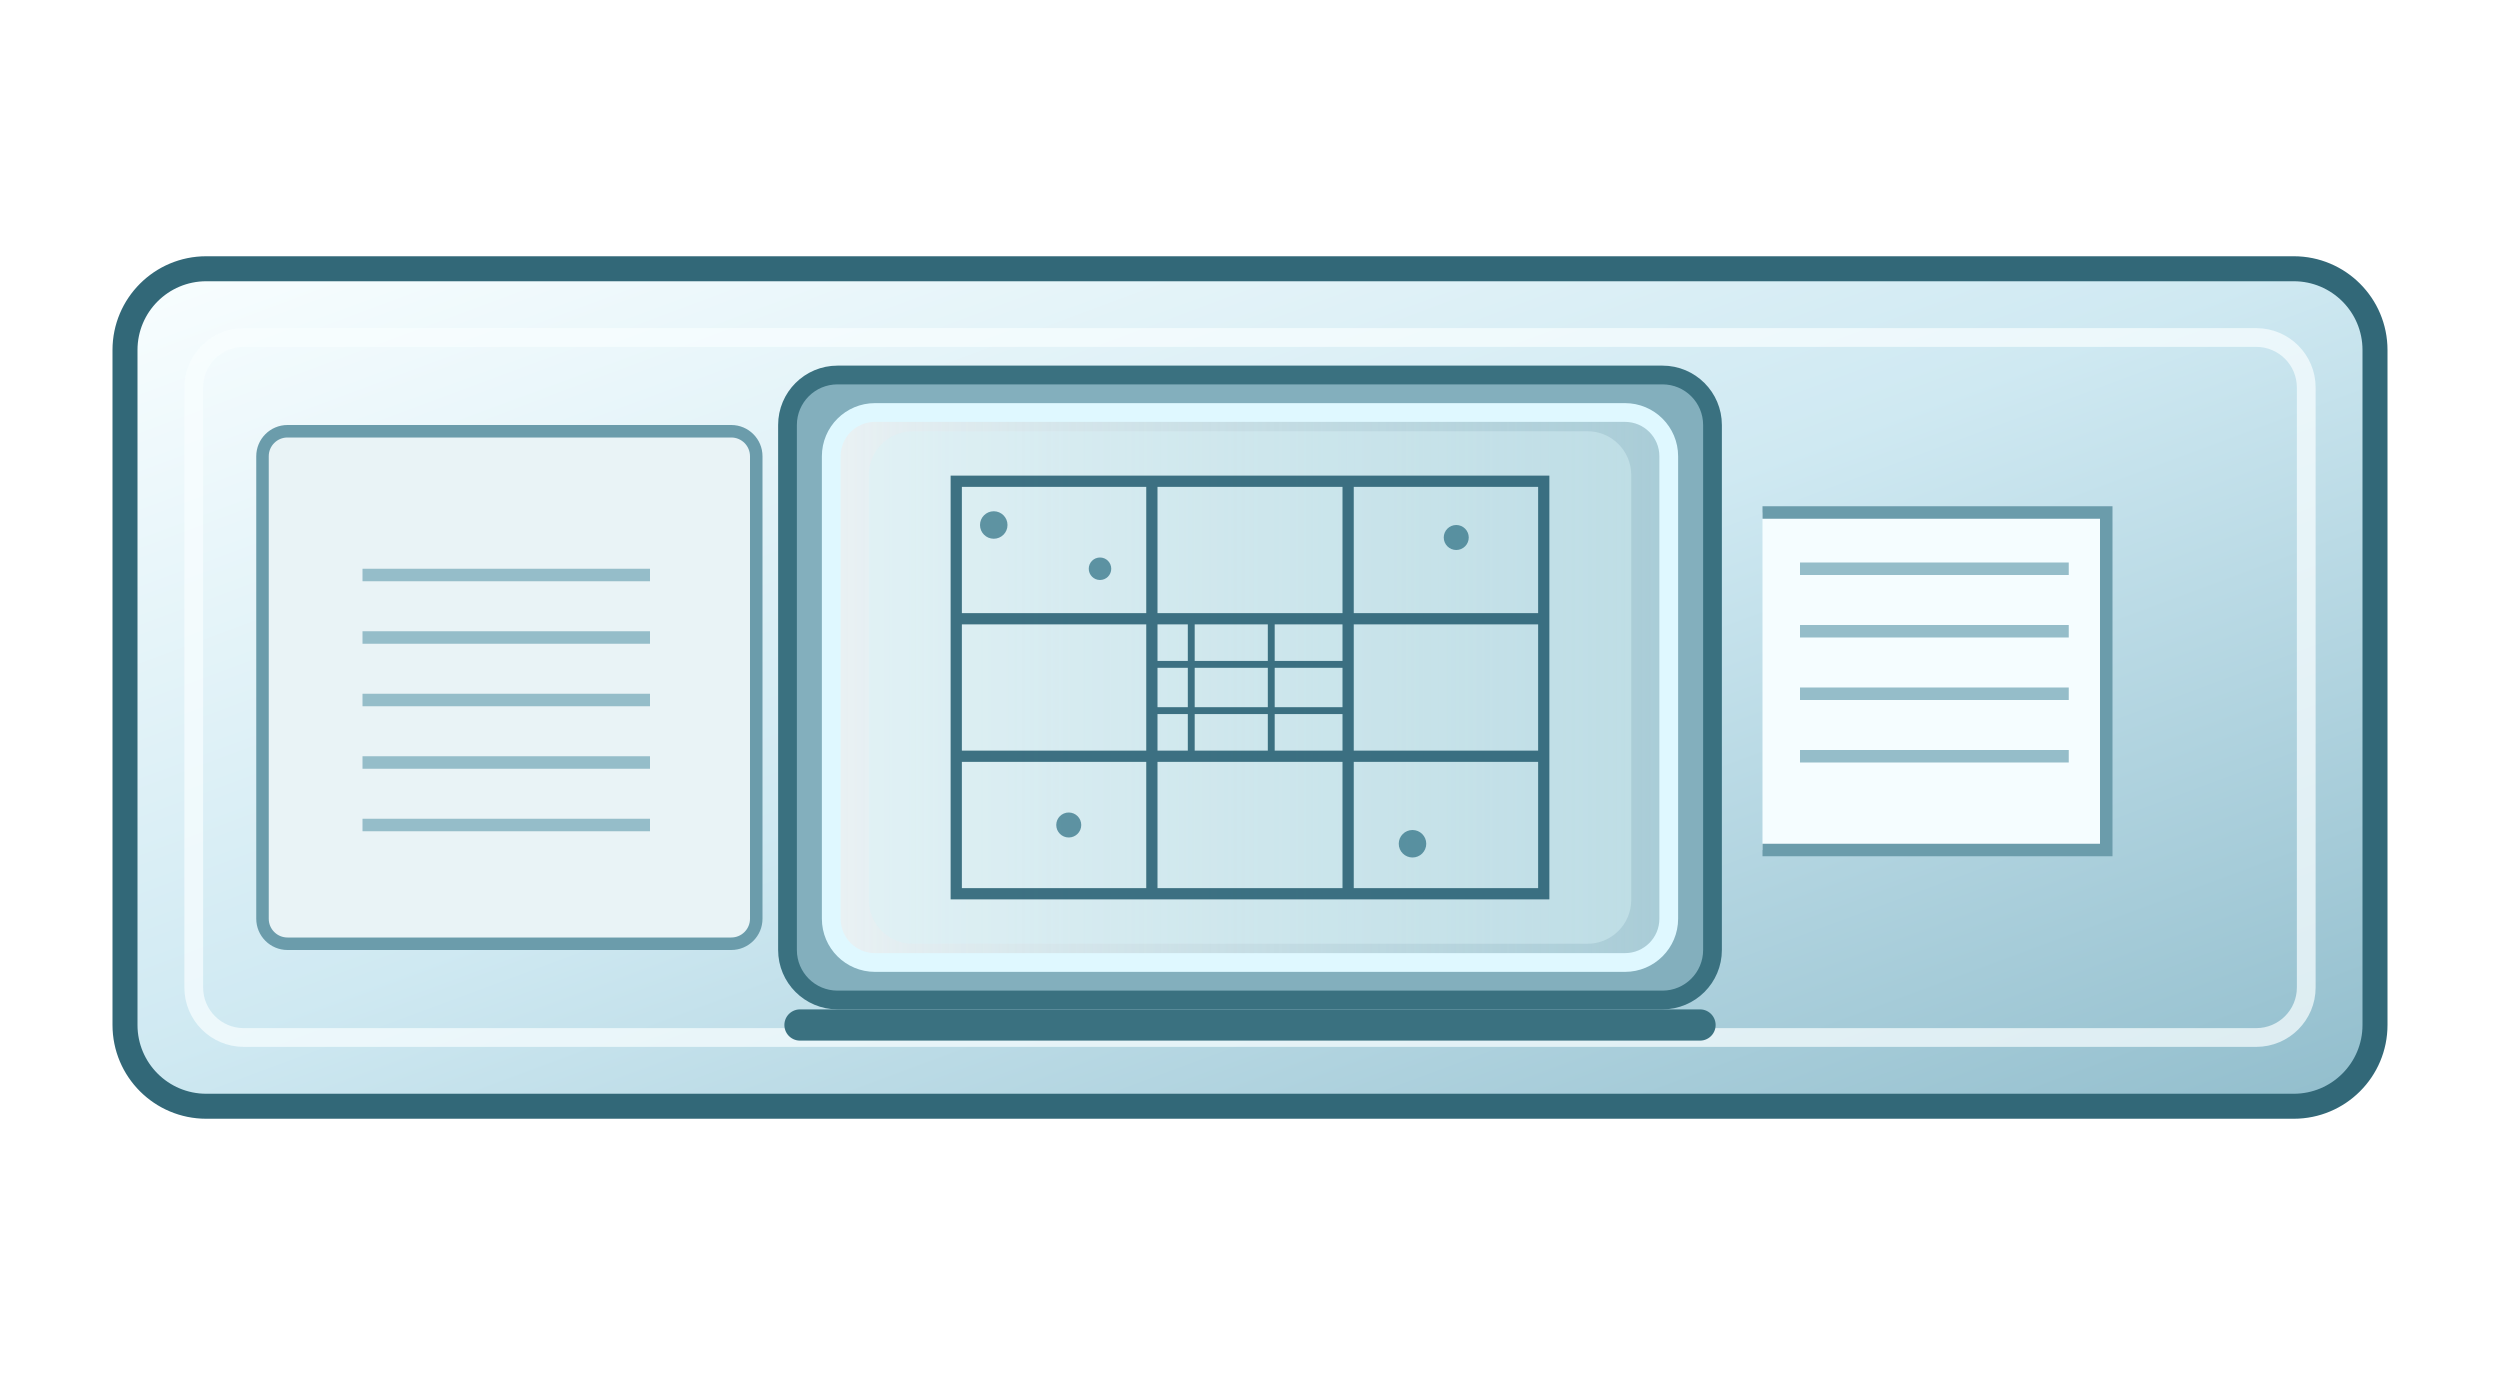
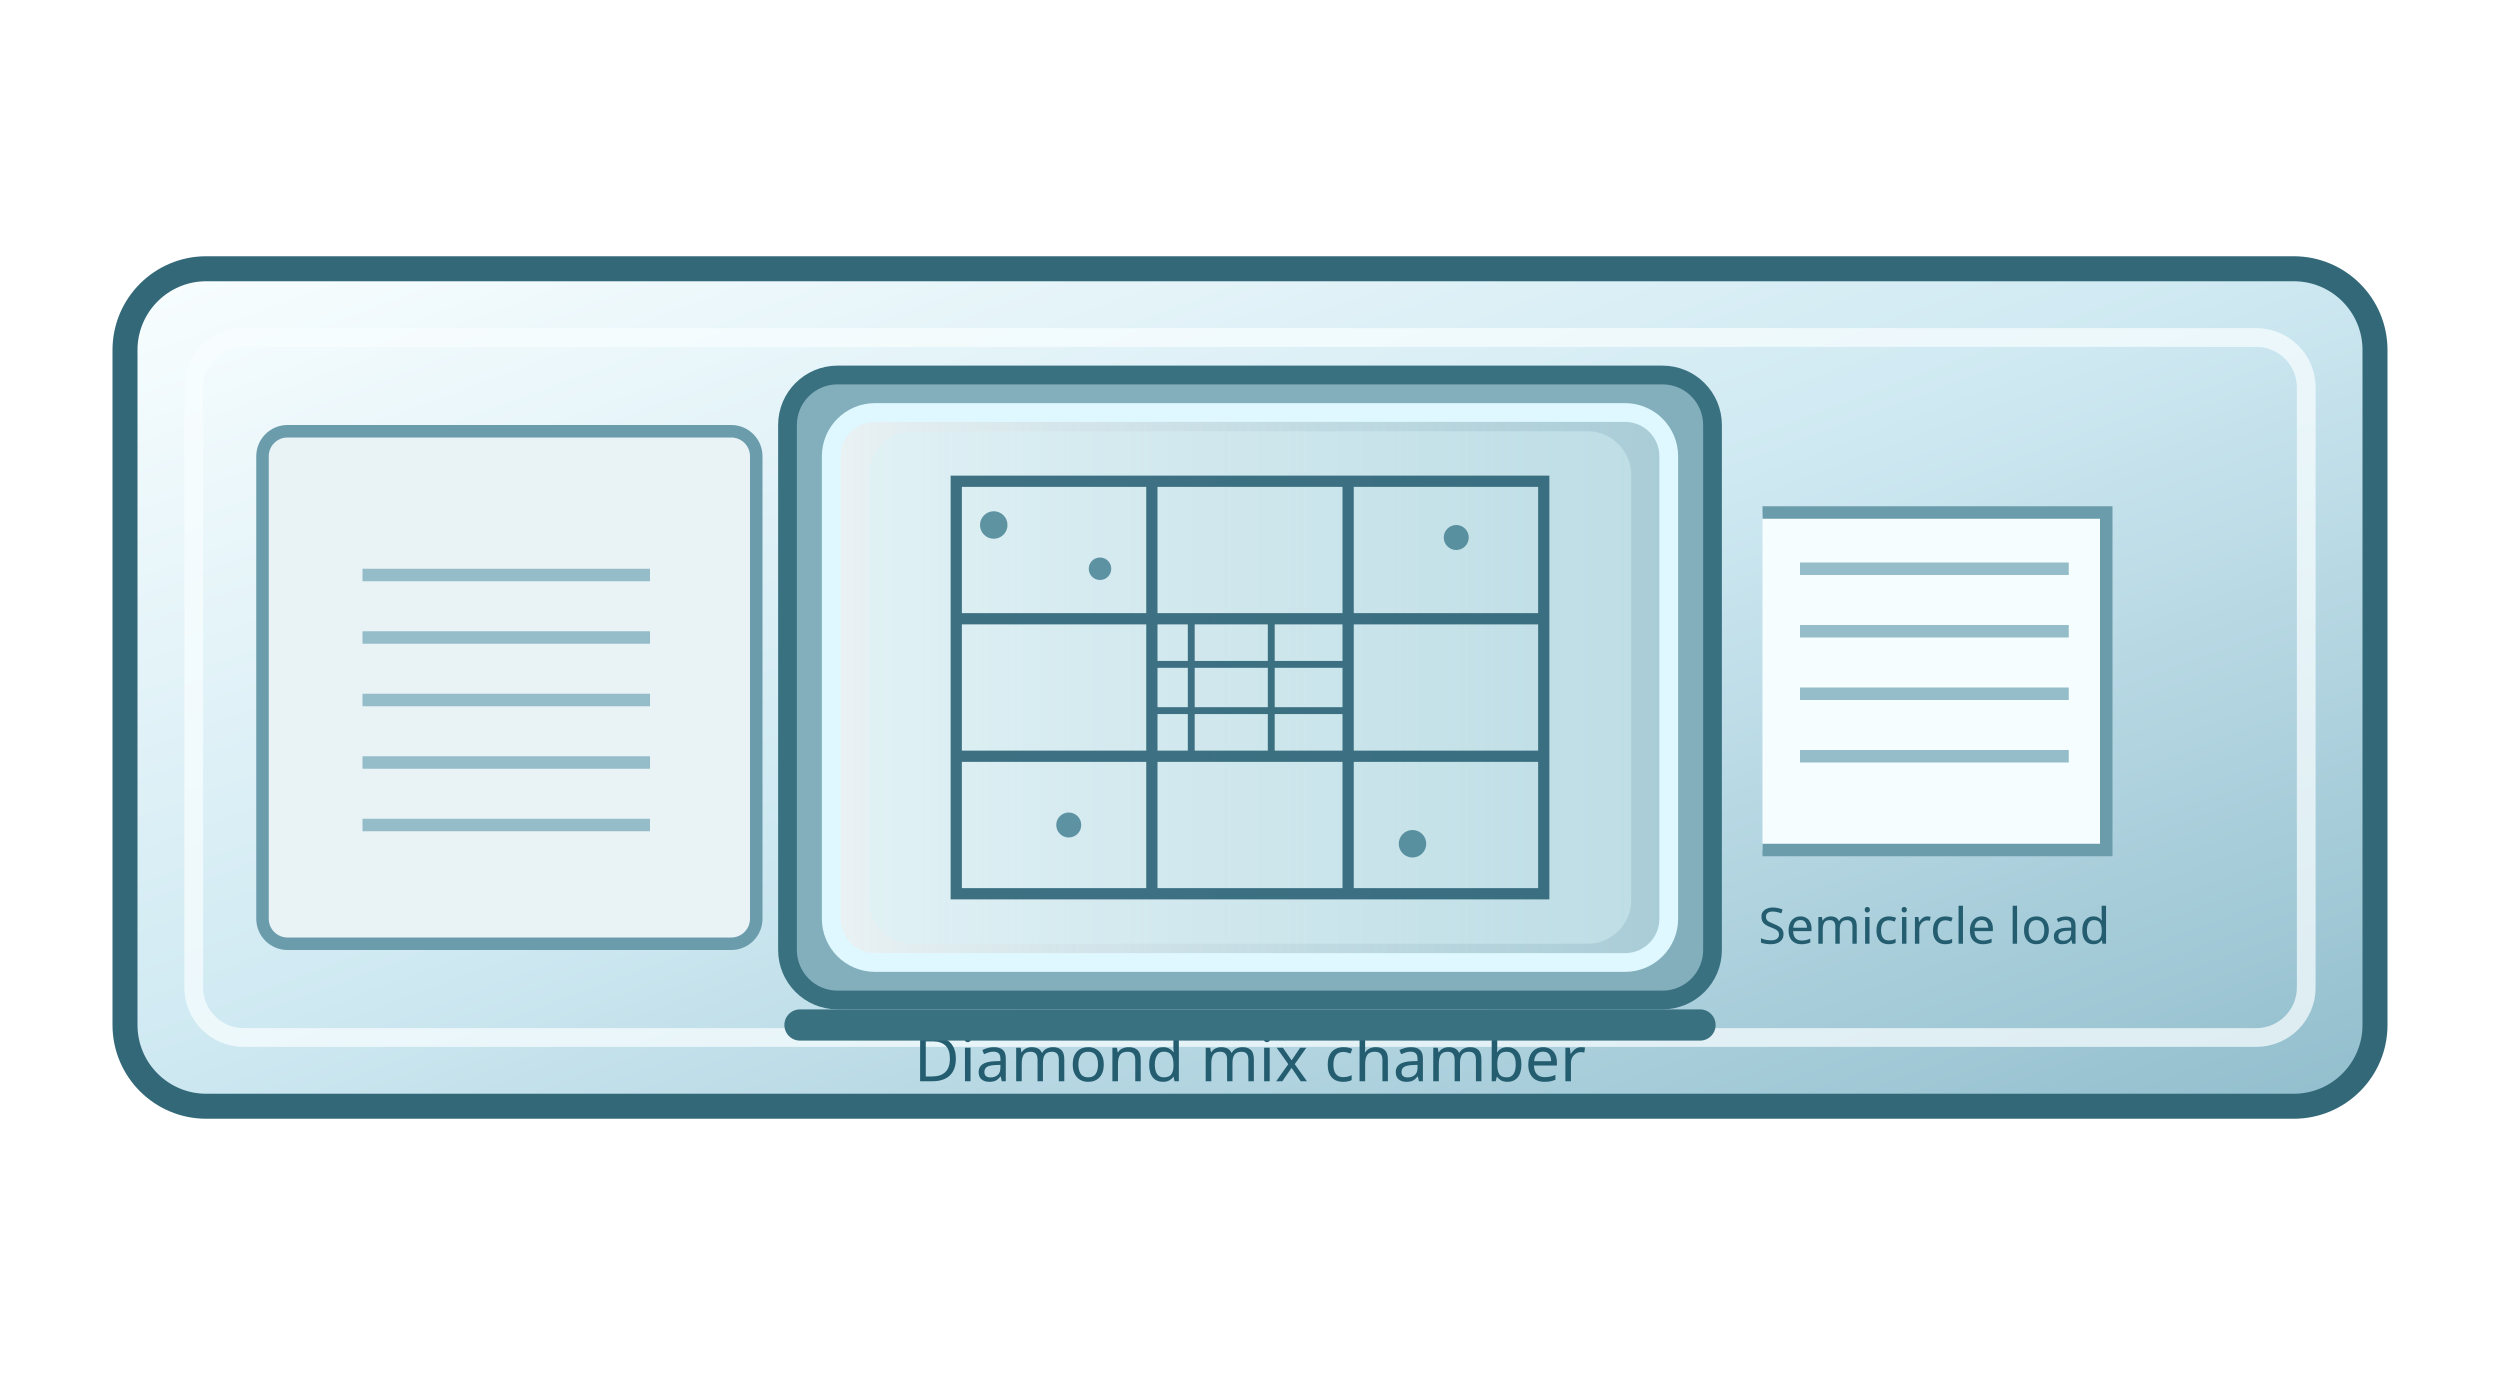
<svg xmlns="http://www.w3.org/2000/svg" viewBox="0 0 400 220">
  <defs>
    <linearGradient id="glass" x1="0" x2="1" y1="0" y2="1">
      <stop offset="0" stop-color="#f9feff" />
      <stop offset="0.48" stop-color="#cfe9f2" />
      <stop offset="1" stop-color="#91bdcc" />
    </linearGradient>
    <linearGradient id="cover" x1="0" x2="1">
      <stop offset="0" stop-color="#ffffff" stop-opacity="0.83" />
      <stop offset="1" stop-color="#d9f1f7" stop-opacity="0.44" />
    </linearGradient>
    <clipPath id="anchor_liquid_clip">
      <rect x="139" y="69" width="122" height="82" rx="7" />
    </clipPath>
  </defs>
  <rect x="20" y="43" width="360" height="134" rx="13" fill="url(#glass)" stroke="#326878" stroke-width="4" />
  <rect x="31" y="54" width="338" height="112" rx="8" fill="none" stroke="#f8feff" stroke-width="3" opacity="0.72" />
  <rect x="42" y="69" width="79" height="82" rx="4" fill="#e9f3f6" stroke="#6b9cab" stroke-width="2" />
  <path d="M58 92h46M58 102h46M58 112h46M58 122h46M58 132h46" stroke="#95bdc9" stroke-width="2" />
  <rect x="126" y="60" width="148" height="100" rx="8" fill="#83afbd" stroke="#3a7180" stroke-width="3" />
  <rect x="133" y="66" width="134" height="88" rx="7" fill="url(#cover)" stroke="#dff8ff" stroke-width="3" />
  <rect x="139" y="69" width="122" height="82" rx="7" fill="#d9f2f7" opacity="0.42" />
  <g fill="none" stroke="#245d70" stroke-width="1.8" opacity="0.86">
-     <rect x="153" y="77" width="94" height="66" />
+     <rect data-subpart-id="diamond" x="153" y="77" width="94" height="66" />
    <path d="M184.3 77V143M215.7 77V143M153 99H247M153 121H247" />
    <path d="M190.6 99V121M203.4 99V121M184.3 106.3H215.7M184.3 113.7H215.7" stroke-width="1.1" />
  </g>
  <g fill="#2e7084" opacity="0.72">
    <circle cx="159" cy="84" r="2.2" />
    <circle cx="176" cy="91" r="1.8" />
    <circle cx="233" cy="86" r="2" />
    <circle cx="171" cy="132" r="2" />
    <circle cx="226" cy="135" r="2.2" />
  </g>
+   <text x="200" y="173" text-anchor="middle" font-family="sans-serif" font-size="10" fill="#245d70">Diamond mix chamber</text>
  <path d="M128 164h144" stroke="#3a7180" stroke-width="5" stroke-linecap="round" />
-   <path d="M282 82h55v54H282" fill="#f5fdff" stroke="#6b9cab" stroke-width="2" />
+   <path data-subpart-id="semicircle" d="M282 82h55v54H282" fill="#f5fdff" stroke="#6b9cab" stroke-width="2" />
  <path d="M288 91h43M288 101h43M288 111h43M288 121h43" stroke="#95bdc9" stroke-width="2" />
+   <text x="309.5" y="151" text-anchor="middle" font-family="sans-serif" font-size="8" fill="#245d70">Semicircle load</text>
  <g id="overlay_root" />
  <rect id="anchor_liquid_bounds" x="139" y="69" width="122" height="82" fill="none" stroke="none" display="none" />
  <rect id="anchor_label" x="126" y="180" width="148" height="28" fill="none" stroke="none" display="none" />
  <rect id="anchor_error" x="356" y="32" width="28" height="28" fill="none" stroke="none" display="none" />
</svg>
